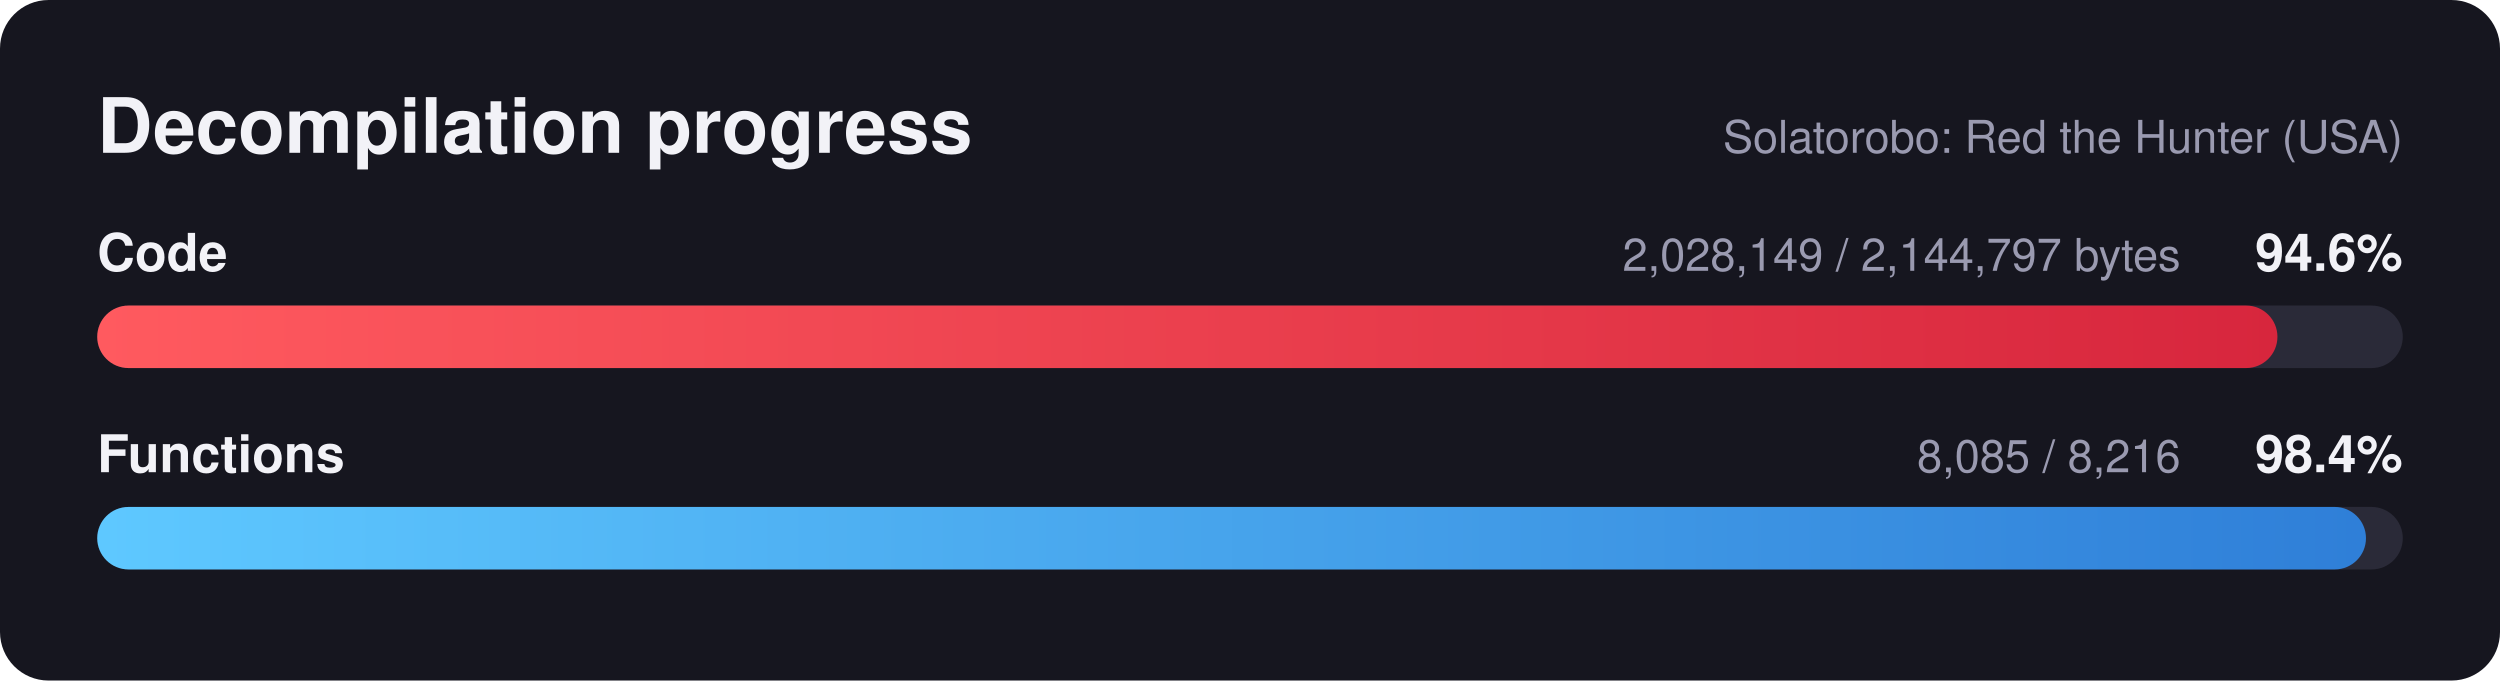
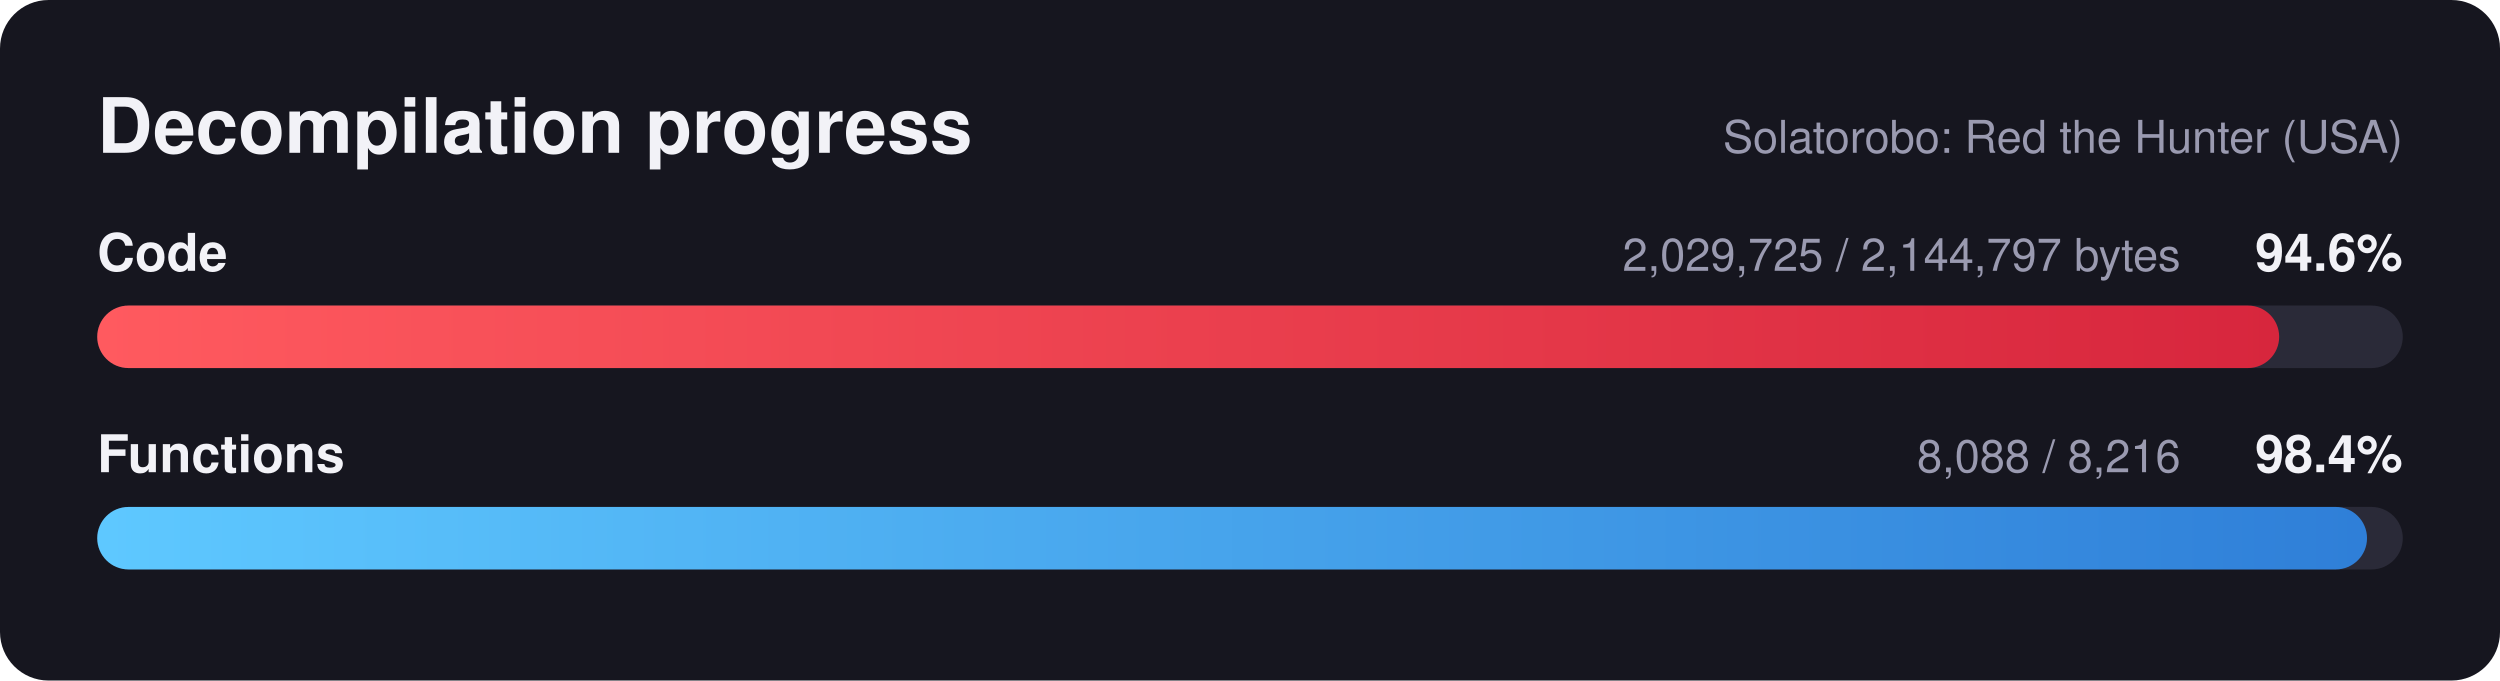
<svg xmlns="http://www.w3.org/2000/svg" width="720" height="196" viewBox="0 0 720 196" font-family="Segoe UI, Helvetica, Arial, sans-serif">
  <defs>
    <linearGradient id="red" x1="0" x2="1" y1="0" y2="0">
      <stop offset="0" stop-color="#ff5a5f" />
      <stop offset="1" stop-color="#d7263d" />
    </linearGradient>
    <linearGradient id="blue" x1="0" x2="1" y1="0" y2="0">
      <stop offset="0" stop-color="#5ec8ff" />
      <stop offset="1" stop-color="#2f7fd8" />
    </linearGradient>
  </defs>
  <rect width="720" height="196" rx="14" fill="#16161f" />
  <text x="28" y="44" fill="#f2f2f7" font-size="22" font-weight="700">Decompilation progress</text>
  <text x="692" y="44" fill="#9a9ab0" font-size="13" text-anchor="end">Solatorobo: Red the Hunter (USA)</text>
  <text x="28" y="78" fill="#f2f2f7" font-size="15" font-weight="600">Code</text>
  <text x="692" y="78" fill="#f2f2f7" font-size="15" font-weight="700" text-anchor="end">94.6%</text>
-   <text x="628" y="78" fill="#9a9ab0" font-size="13" text-anchor="end">2,028,149 / 2,144,797 bytes</text>
+   <text x="628" y="78" fill="#9a9ab0" font-size="13" text-anchor="end">2,029,725 / 2,144,797 bytes</text>
  <rect x="28" y="88" width="664" height="18" rx="9.0" fill="#2a2a38" />
-   <rect x="28" y="88" width="627.9" height="18" rx="9.0" fill="url(#red)" />
+   <rect x="28" y="88" width="628.4" height="18" rx="9.0" fill="url(#red)" />
  <text x="28" y="136" fill="#f2f2f7" font-size="15" font-weight="600">Functions</text>
  <text x="692" y="136" fill="#f2f2f7" font-size="15" font-weight="700" text-anchor="end">98.4%</text>
-   <text x="628" y="136" fill="#9a9ab0" font-size="13" text-anchor="end">8,085 / 8,216</text>
+   <text x="628" y="136" fill="#9a9ab0" font-size="13" text-anchor="end">8,088 / 8,216</text>
  <rect x="28" y="146" width="664" height="18" rx="9.0" fill="#2a2a38" />
-   <rect x="28" y="146" width="653.4" height="18" rx="9.0" fill="url(#blue)" />
+   <rect x="28" y="146" width="653.7" height="18" rx="9.0" fill="url(#blue)" />
</svg>
